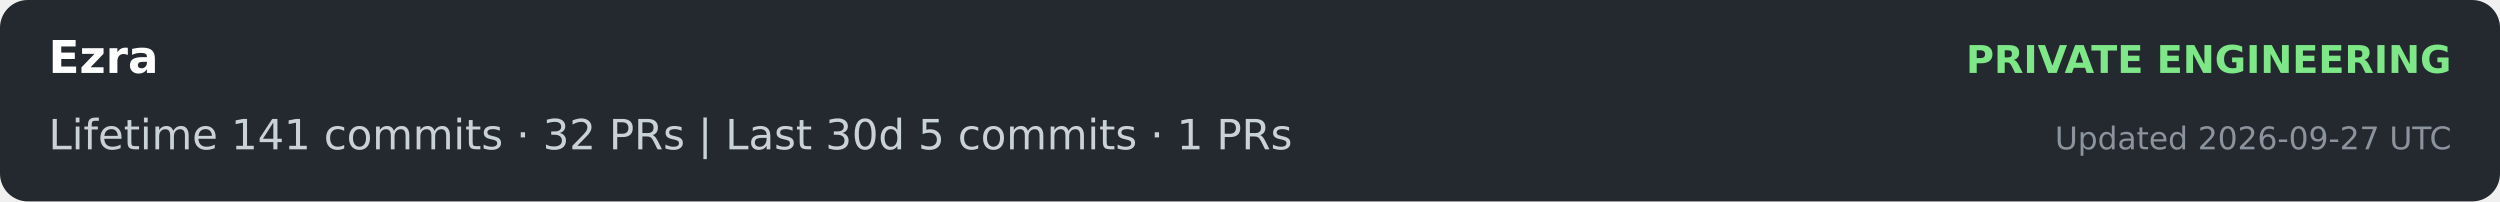
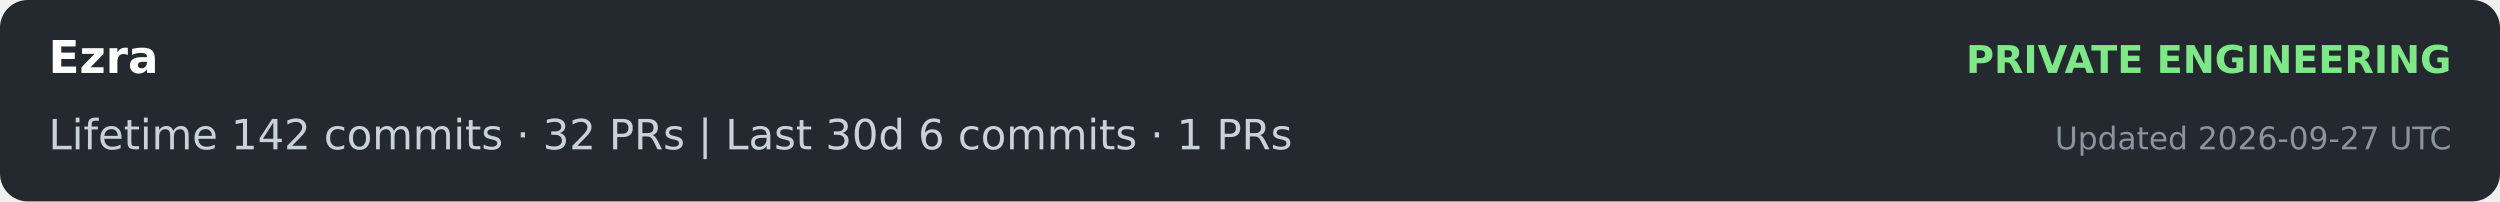
- <svg xmlns="http://www.w3.org/2000/svg" width="720" height="58" role="img" aria-label="Ezra: lifetime 141 commits and 32 PRs; last 30 days 5 commits and 1 PRs">
+ <svg xmlns="http://www.w3.org/2000/svg" width="720" height="58" role="img" aria-label="Ezra: lifetime 142 commits and 32 PRs; last 30 days 6 commits and 1 PRs">
  <rect width="720" height="58" rx="8" fill="#24292f" />
  <text x="14" y="21" fill="#ffffff" font-family="Verdana,DejaVu Sans,sans-serif" font-size="13" font-weight="700">Ezra</text>
  <text x="706" y="21" text-anchor="end" fill="#7ee787" font-family="Verdana,DejaVu Sans,sans-serif" font-size="11" font-weight="700">PRIVATE ENGINEERING</text>
-   <text x="14" y="43" fill="#c9d1d9" font-family="Verdana,DejaVu Sans,sans-serif" font-size="12">Lifetime  141 commits · 32 PRs     |     Last 30d  5 commits · 1 PRs</text>
+   <text x="14" y="43" fill="#c9d1d9" font-family="Verdana,DejaVu Sans,sans-serif" font-size="12">Lifetime  142 commits · 32 PRs     |     Last 30d  6 commits · 1 PRs</text>
  <text x="706" y="43" text-anchor="end" fill="#8b949e" font-family="Verdana,DejaVu Sans,sans-serif" font-size="9">Updated 2026-09-27 UTC</text>
</svg>
